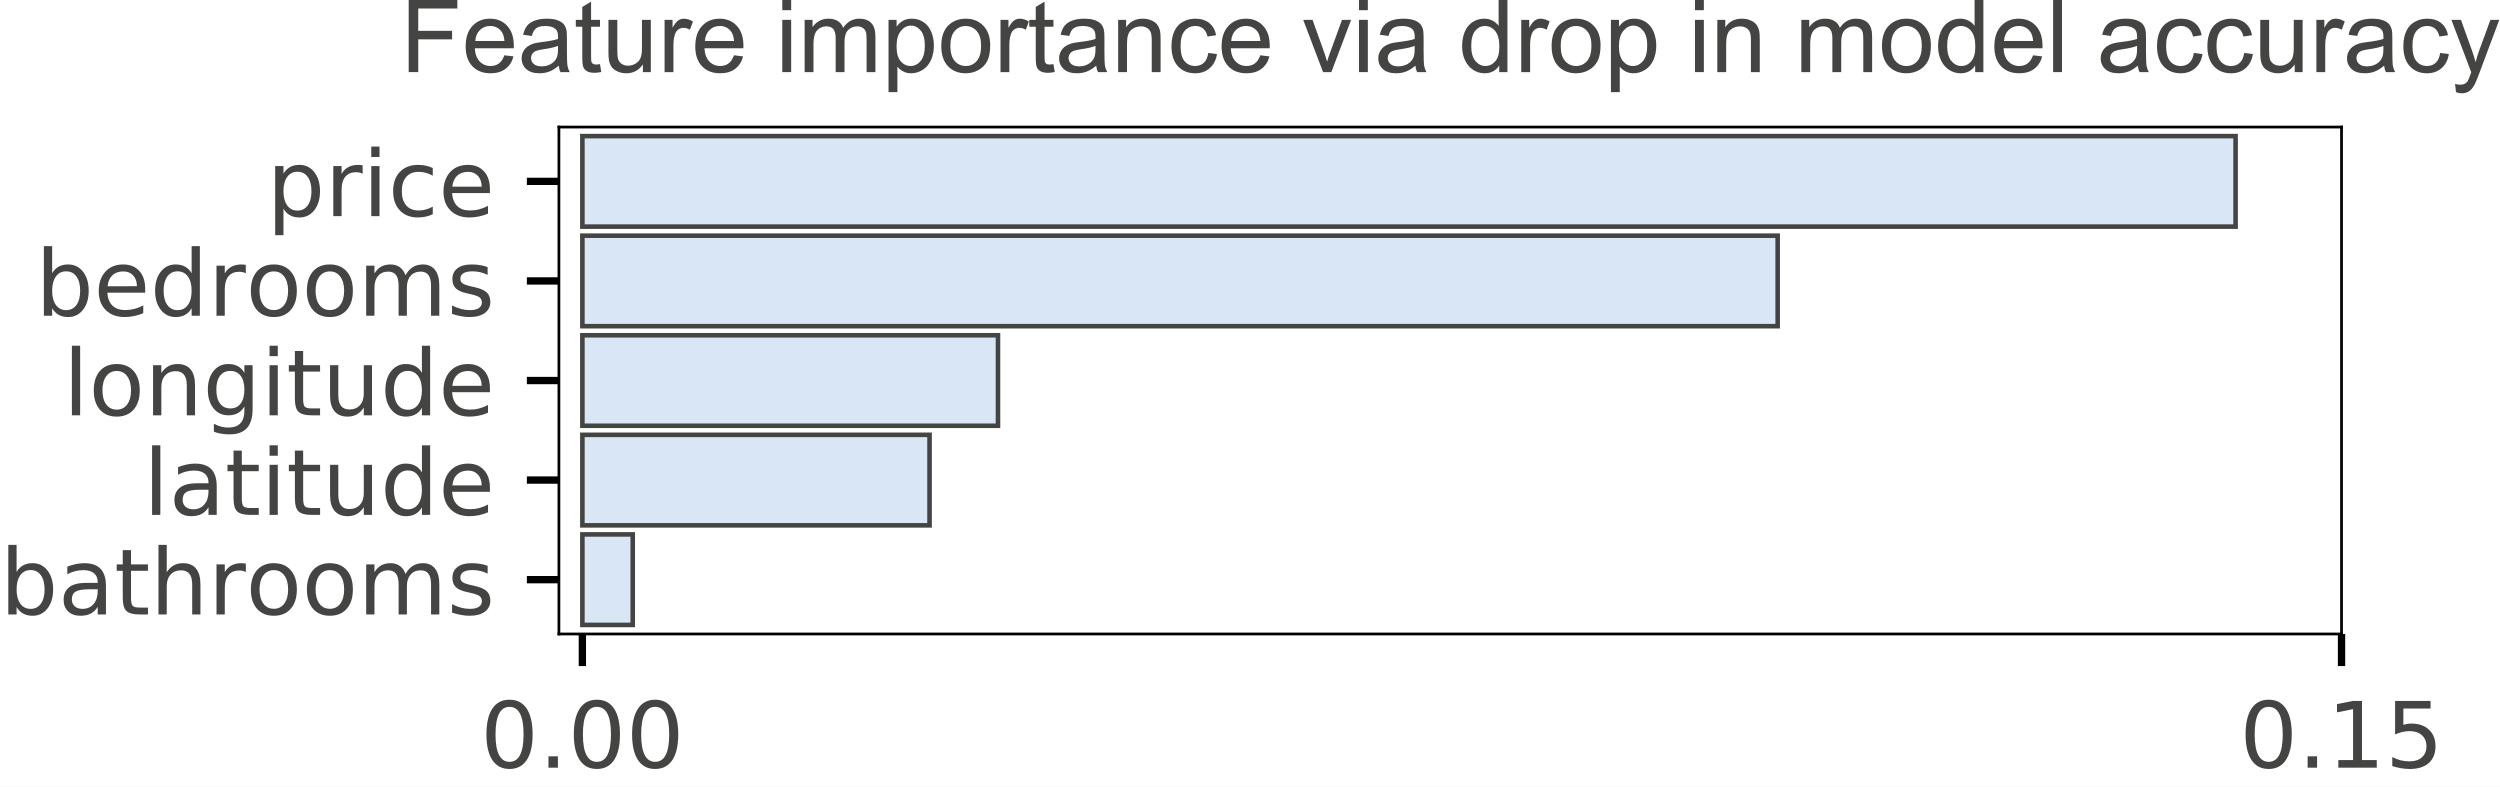
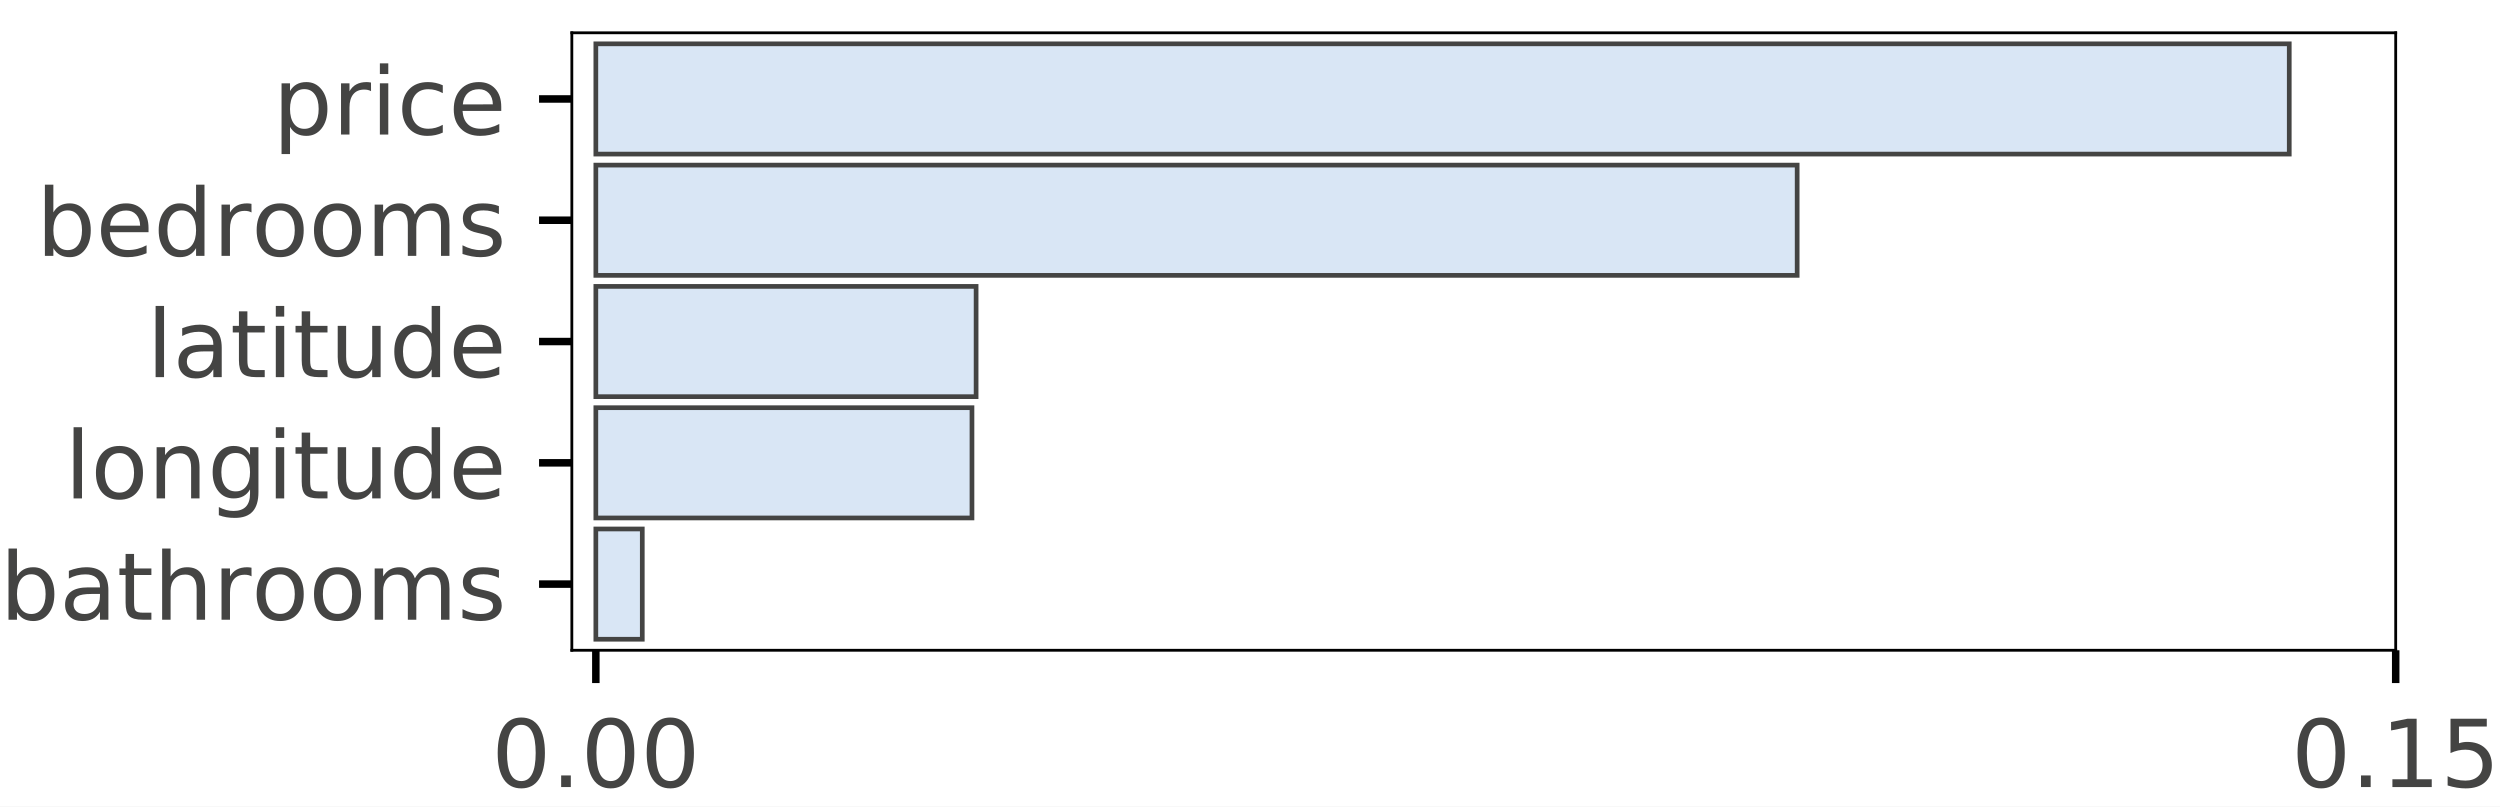
- <svg xmlns="http://www.w3.org/2000/svg" xmlns:xlink="http://www.w3.org/1999/xlink" height="85.905pt" version="1.1" viewBox="0 0 272.984 85.905" width="272.984pt">
+ <svg xmlns="http://www.w3.org/2000/svg" xmlns:xlink="http://www.w3.org/1999/xlink" height="86.078pt" version="1.1" viewBox="0 0 266.812 86.078" width="266.812pt">
  <defs>
    <style type="text/css">
*{stroke-linecap:butt;stroke-linejoin:round;}
  </style>
  </defs>
  <g id="figure_1">
    <g id="patch_1">
-       <path d="M 0 85.905  L 272.984 85.905  L 272.984 0  L 0 0  z " style="fill:#ffffff;" />
+       <path d="M 0 86.078  L 266.812 86.078  L 266.812 0  L 0 0  z " style="fill:#ffffff;" />
    </g>
    <g id="axes_1">
      <g id="patch_2">
-         <path d="M 61.03 69.227  L 255.68 69.227  L 255.68 13.874  L 61.03 13.874  z " style="fill:#ffffff;" />
+         <path d="M 61.03 69.4  L 255.68 69.4  L 255.68 3.5  L 61.03 3.5  z " style="fill:#ffffff;" />
      </g>
      <g id="patch_3">
-         <path clip-path="url(#p75f0e3ac53)" d="M 63.591 14.862  L 244.112 14.862  L 244.112 24.747  L 63.591 24.747  z " style="fill:#d9e6f5;stroke:#444443;stroke-linejoin:miter;stroke-width:0.5;" />
+         <path clip-path="url(#p87f83a050b)" d="M 63.591 4.677  L 244.32 4.677  L 244.32 16.445  L 63.591 16.445  z " style="fill:#d9e6f5;stroke:#444443;stroke-linejoin:miter;stroke-width:0.5;" />
      </g>
      <g id="patch_4">
-         <path clip-path="url(#p75f0e3ac53)" d="M 63.591 25.735  L 194.11 25.735  L 194.11 35.619  L 63.591 35.619  z " style="fill:#d9e6f5;stroke:#444443;stroke-linejoin:miter;stroke-width:0.5;" />
+         <path clip-path="url(#p87f83a050b)" d="M 63.591 17.621  L 191.801 17.621  L 191.801 29.389  L 63.591 29.389  z " style="fill:#d9e6f5;stroke:#444443;stroke-linejoin:miter;stroke-width:0.5;" />
      </g>
      <g id="patch_5">
-         <path clip-path="url(#p75f0e3ac53)" d="M 63.591 36.608  L 108.974 36.608  L 108.974 46.492  L 63.591 46.492  z " style="fill:#d9e6f5;stroke:#444443;stroke-linejoin:miter;stroke-width:0.5;" />
+         <path clip-path="url(#p87f83a050b)" d="M 63.591 30.566  L 104.174 30.566  L 104.174 42.334  L 63.591 42.334  z " style="fill:#d9e6f5;stroke:#444443;stroke-linejoin:miter;stroke-width:0.5;" />
      </g>
      <g id="patch_6">
-         <path clip-path="url(#p75f0e3ac53)" d="M 63.591 47.481  L 101.501 47.481  L 101.501 57.365  L 63.591 57.365  z " style="fill:#d9e6f5;stroke:#444443;stroke-linejoin:miter;stroke-width:0.5;" />
+         <path clip-path="url(#p87f83a050b)" d="M 63.591 43.511  L 103.733 43.511  L 103.733 55.279  L 63.591 55.279  z " style="fill:#d9e6f5;stroke:#444443;stroke-linejoin:miter;stroke-width:0.5;" />
      </g>
      <g id="patch_7">
-         <path clip-path="url(#p75f0e3ac53)" d="M 63.591 58.354  L 69.092 58.354  L 69.092 68.238  L 63.591 68.238  z " style="fill:#d9e6f5;stroke:#444443;stroke-linejoin:miter;stroke-width:0.5;" />
+         <path clip-path="url(#p87f83a050b)" d="M 63.591 56.455  L 68.547 56.455  L 68.547 68.223  L 63.591 68.223  z " style="fill:#d9e6f5;stroke:#444443;stroke-linejoin:miter;stroke-width:0.5;" />
      </g>
      <g id="matplotlib.axis_1">
        <g id="xtick_1">
          <g id="line2d_1">
            <defs>
-               <path d="M 0 0  L 0 3.5  " id="m3336baca40" style="stroke:#000000;stroke-width:0.8;" />
-             </defs>
-             <g>
-               <use style="stroke:#000000;stroke-width:0.8;" x="63.591" xlink:href="#m3336baca40" y="69.227" />
+               <path d="M 0 0  L 0 3.5  " id="mb4d8d1fc7d" style="stroke:#000000;stroke-width:0.8;" />
+             </defs>
+             <g>
+               <use style="stroke:#000000;stroke-width:0.8;" x="63.591" xlink:href="#mb4d8d1fc7d" y="69.4" />
            </g>
          </g>
          <g id="text_1">
            <defs>
-               <path d="M 31.781 66.406  Q 24.172 66.406 20.328 58.906  Q 16.5 51.422 16.5 36.375  Q 16.5 21.391 20.328 13.891  Q 24.172 6.391 31.781 6.391  Q 39.453 6.391 43.281 13.891  Q 47.125 21.391 47.125 36.375  Q 47.125 51.422 43.281 58.906  Q 39.453 66.406 31.781 66.406  z M 31.781 74.219  Q 44.047 74.219 50.516 64.516  Q 56.984 54.828 56.984 36.375  Q 56.984 17.969 50.516 8.266  Q 44.047 -1.422 31.781 -1.422  Q 19.531 -1.422 13.062 8.266  Q 6.594 17.969 6.594 36.375  Q 6.594 54.828 13.062 64.516  Q 19.531 74.219 31.781 74.219  z " id="DejaVuSans-30" />
-               <path d="M 10.688 12.406  L 21 12.406  L 21 0  L 10.688 0  z " id="DejaVuSans-2e" />
-             </defs>
-             <g style="fill:#444443;" transform="translate(52.45806 83.82516)scale(0.1 -0.1)">
-               <use xlink:href="#DejaVuSans-30" />
-               <use x="63.623" xlink:href="#DejaVuSans-2e" />
-               <use x="95.41" xlink:href="#DejaVuSans-30" />
-               <use x="159.033" xlink:href="#DejaVuSans-30" />
+               <path d="M 31.781 66.406  Q 24.172 66.406 20.328 58.906  Q 16.5 51.422 16.5 36.375  Q 16.5 21.391 20.328 13.891  Q 24.172 6.391 31.781 6.391  Q 39.453 6.391 43.281 13.891  Q 47.125 21.391 47.125 36.375  Q 47.125 51.422 43.281 58.906  Q 39.453 66.406 31.781 66.406  z M 31.781 74.219  Q 44.047 74.219 50.516 64.516  Q 56.984 54.828 56.984 36.375  Q 56.984 17.969 50.516 8.266  Q 44.047 -1.422 31.781 -1.422  Q 19.531 -1.422 13.062 8.266  Q 6.594 17.969 6.594 36.375  Q 6.594 54.828 13.062 64.516  Q 19.531 74.219 31.781 74.219  z " id="DejaVuSans-48" />
+               <path d="M 10.688 12.406  L 21 12.406  L 21 0  L 10.688 0  z " id="DejaVuSans-46" />
+             </defs>
+             <g style="fill:#444443;" transform="translate(52.45806 83.99844)scale(0.1 -0.1)">
+               <use xlink:href="#DejaVuSans-48" />
+               <use x="63.623" xlink:href="#DejaVuSans-46" />
+               <use x="95.41" xlink:href="#DejaVuSans-48" />
+               <use x="159.033" xlink:href="#DejaVuSans-48" />
            </g>
          </g>
        </g>
        <g id="xtick_2">
          <g id="line2d_2">
            <g>
-               <use style="stroke:#000000;stroke-width:0.8;" x="255.68" xlink:href="#m3336baca40" y="69.227" />
+               <use style="stroke:#000000;stroke-width:0.8;" x="255.68" xlink:href="#mb4d8d1fc7d" y="69.4" />
            </g>
          </g>
          <g id="text_2">
            <defs>
-               <path d="M 12.406 8.297  L 28.516 8.297  L 28.516 63.922  L 10.984 60.406  L 10.984 69.391  L 28.422 72.906  L 38.281 72.906  L 38.281 8.297  L 54.391 8.297  L 54.391 0  L 12.406 0  z " id="DejaVuSans-31" />
-               <path d="M 10.797 72.906  L 49.516 72.906  L 49.516 64.594  L 19.828 64.594  L 19.828 46.734  Q 21.969 47.469 24.109 47.828  Q 26.266 48.188 28.422 48.188  Q 40.625 48.188 47.75 41.5  Q 54.891 34.812 54.891 23.391  Q 54.891 11.625 47.562 5.094  Q 40.234 -1.422 26.906 -1.422  Q 22.312 -1.422 17.547 -0.641  Q 12.797 0.141 7.719 1.703  L 7.719 11.625  Q 12.109 9.234 16.797 8.062  Q 21.484 6.891 26.703 6.891  Q 35.156 6.891 40.078 11.328  Q 45.016 15.766 45.016 23.391  Q 45.016 31 40.078 35.438  Q 35.156 39.891 26.703 39.891  Q 22.75 39.891 18.812 39.016  Q 14.891 38.141 10.797 36.281  z " id="DejaVuSans-35" />
-             </defs>
-             <g style="fill:#444443;" transform="translate(244.5469 83.82516)scale(0.1 -0.1)">
-               <use xlink:href="#DejaVuSans-30" />
-               <use x="63.623" xlink:href="#DejaVuSans-2e" />
-               <use x="95.41" xlink:href="#DejaVuSans-31" />
-               <use x="159.033" xlink:href="#DejaVuSans-35" />
+               <path d="M 12.406 8.297  L 28.516 8.297  L 28.516 63.922  L 10.984 60.406  L 10.984 69.391  L 28.422 72.906  L 38.281 72.906  L 38.281 8.297  L 54.391 8.297  L 54.391 0  L 12.406 0  z " id="DejaVuSans-49" />
+               <path d="M 10.797 72.906  L 49.516 72.906  L 49.516 64.594  L 19.828 64.594  L 19.828 46.734  Q 21.969 47.469 24.109 47.828  Q 26.266 48.188 28.422 48.188  Q 40.625 48.188 47.75 41.5  Q 54.891 34.812 54.891 23.391  Q 54.891 11.625 47.562 5.094  Q 40.234 -1.422 26.906 -1.422  Q 22.312 -1.422 17.547 -0.641  Q 12.797 0.141 7.719 1.703  L 7.719 11.625  Q 12.109 9.234 16.797 8.062  Q 21.484 6.891 26.703 6.891  Q 35.156 6.891 40.078 11.328  Q 45.016 15.766 45.016 23.391  Q 45.016 31 40.078 35.438  Q 35.156 39.891 26.703 39.891  Q 22.75 39.891 18.812 39.016  Q 14.891 38.141 10.797 36.281  z " id="DejaVuSans-53" />
+             </defs>
+             <g style="fill:#444443;" transform="translate(244.5469 83.99844)scale(0.1 -0.1)">
+               <use xlink:href="#DejaVuSans-48" />
+               <use x="63.623" xlink:href="#DejaVuSans-46" />
+               <use x="95.41" xlink:href="#DejaVuSans-49" />
+               <use x="159.033" xlink:href="#DejaVuSans-53" />
            </g>
          </g>
        </g>
      </g>
      <g id="matplotlib.axis_2">
        <g id="ytick_1">
          <g id="line2d_3">
            <defs>
-               <path d="M 0 0  L -3.5 0  " id="m4d33920d3d" style="stroke:#000000;stroke-width:0.8;" />
-             </defs>
-             <g>
-               <use style="stroke:#000000;stroke-width:0.8;" x="61.03" xlink:href="#m4d33920d3d" y="19.804" />
+               <path d="M 0 0  L -3.5 0  " id="ma51147813b" style="stroke:#000000;stroke-width:0.8;" />
+             </defs>
+             <g>
+               <use style="stroke:#000000;stroke-width:0.8;" x="61.03" xlink:href="#ma51147813b" y="10.561" />
            </g>
          </g>
          <g id="text_3">
            <defs>
-               <path d="M 18.109 8.203  L 18.109 -20.797  L 9.078 -20.797  L 9.078 54.688  L 18.109 54.688  L 18.109 46.391  Q 20.953 51.266 25.266 53.625  Q 29.594 56 35.594 56  Q 45.562 56 51.781 48.094  Q 58.016 40.188 58.016 27.297  Q 58.016 14.406 51.781 6.484  Q 45.562 -1.422 35.594 -1.422  Q 29.594 -1.422 25.266 0.953  Q 20.953 3.328 18.109 8.203  z M 48.688 27.297  Q 48.688 37.203 44.609 42.844  Q 40.531 48.484 33.406 48.484  Q 26.266 48.484 22.188 42.844  Q 18.109 37.203 18.109 27.297  Q 18.109 17.391 22.188 11.75  Q 26.266 6.109 33.406 6.109  Q 40.531 6.109 44.609 11.75  Q 48.688 17.391 48.688 27.297  z " id="DejaVuSans-70" />
-               <path d="M 41.109 46.297  Q 39.594 47.172 37.812 47.578  Q 36.031 48 33.891 48  Q 26.266 48 22.188 43.047  Q 18.109 38.094 18.109 28.812  L 18.109 0  L 9.078 0  L 9.078 54.688  L 18.109 54.688  L 18.109 46.188  Q 20.953 51.172 25.484 53.578  Q 30.031 56 36.531 56  Q 37.453 56 38.578 55.875  Q 39.703 55.766 41.062 55.516  z " id="DejaVuSans-72" />
-               <path d="M 9.422 54.688  L 18.406 54.688  L 18.406 0  L 9.422 0  z M 9.422 75.984  L 18.406 75.984  L 18.406 64.594  L 9.422 64.594  z " id="DejaVuSans-69" />
-               <path d="M 48.781 52.594  L 48.781 44.188  Q 44.969 46.297 41.141 47.344  Q 37.312 48.391 33.406 48.391  Q 24.656 48.391 19.812 42.844  Q 14.984 37.312 14.984 27.297  Q 14.984 17.281 19.812 11.734  Q 24.656 6.203 33.406 6.203  Q 37.312 6.203 41.141 7.25  Q 44.969 8.297 48.781 10.406  L 48.781 2.094  Q 45.016 0.344 40.984 -0.531  Q 36.969 -1.422 32.422 -1.422  Q 20.062 -1.422 12.781 6.344  Q 5.516 14.109 5.516 27.297  Q 5.516 40.672 12.859 48.328  Q 20.219 56 33.016 56  Q 37.156 56 41.109 55.141  Q 45.062 54.297 48.781 52.594  z " id="DejaVuSans-63" />
-               <path d="M 56.203 29.594  L 56.203 25.203  L 14.891 25.203  Q 15.484 15.922 20.484 11.062  Q 25.484 6.203 34.422 6.203  Q 39.594 6.203 44.453 7.469  Q 49.312 8.734 54.109 11.281  L 54.109 2.781  Q 49.266 0.734 44.188 -0.344  Q 39.109 -1.422 33.891 -1.422  Q 20.797 -1.422 13.156 6.188  Q 5.516 13.812 5.516 26.812  Q 5.516 40.234 12.766 48.109  Q 20.016 56 32.328 56  Q 43.359 56 49.781 48.891  Q 56.203 41.797 56.203 29.594  z M 47.219 32.234  Q 47.125 39.594 43.094 43.984  Q 39.062 48.391 32.422 48.391  Q 24.906 48.391 20.391 44.141  Q 15.875 39.891 15.188 32.172  z " id="DejaVuSans-65" />
-             </defs>
-             <g style="fill:#444443;" transform="translate(29.14062 23.6035)scale(0.1 -0.1)">
-               <use xlink:href="#DejaVuSans-70" />
-               <use x="63.477" xlink:href="#DejaVuSans-72" />
-               <use x="104.59" xlink:href="#DejaVuSans-69" />
-               <use x="132.373" xlink:href="#DejaVuSans-63" />
-               <use x="187.354" xlink:href="#DejaVuSans-65" />
+               <path d="M 18.109 8.203  L 18.109 -20.797  L 9.078 -20.797  L 9.078 54.688  L 18.109 54.688  L 18.109 46.391  Q 20.953 51.266 25.266 53.625  Q 29.594 56 35.594 56  Q 45.562 56 51.781 48.094  Q 58.016 40.188 58.016 27.297  Q 58.016 14.406 51.781 6.484  Q 45.562 -1.422 35.594 -1.422  Q 29.594 -1.422 25.266 0.953  Q 20.953 3.328 18.109 8.203  z M 48.688 27.297  Q 48.688 37.203 44.609 42.844  Q 40.531 48.484 33.406 48.484  Q 26.266 48.484 22.188 42.844  Q 18.109 37.203 18.109 27.297  Q 18.109 17.391 22.188 11.75  Q 26.266 6.109 33.406 6.109  Q 40.531 6.109 44.609 11.75  Q 48.688 17.391 48.688 27.297  z " id="DejaVuSans-112" />
+               <path d="M 41.109 46.297  Q 39.594 47.172 37.812 47.578  Q 36.031 48 33.891 48  Q 26.266 48 22.188 43.047  Q 18.109 38.094 18.109 28.812  L 18.109 0  L 9.078 0  L 9.078 54.688  L 18.109 54.688  L 18.109 46.188  Q 20.953 51.172 25.484 53.578  Q 30.031 56 36.531 56  Q 37.453 56 38.578 55.875  Q 39.703 55.766 41.062 55.516  z " id="DejaVuSans-114" />
+               <path d="M 9.422 54.688  L 18.406 54.688  L 18.406 0  L 9.422 0  z M 9.422 75.984  L 18.406 75.984  L 18.406 64.594  L 9.422 64.594  z " id="DejaVuSans-105" />
+               <path d="M 48.781 52.594  L 48.781 44.188  Q 44.969 46.297 41.141 47.344  Q 37.312 48.391 33.406 48.391  Q 24.656 48.391 19.812 42.844  Q 14.984 37.312 14.984 27.297  Q 14.984 17.281 19.812 11.734  Q 24.656 6.203 33.406 6.203  Q 37.312 6.203 41.141 7.25  Q 44.969 8.297 48.781 10.406  L 48.781 2.094  Q 45.016 0.344 40.984 -0.531  Q 36.969 -1.422 32.422 -1.422  Q 20.062 -1.422 12.781 6.344  Q 5.516 14.109 5.516 27.297  Q 5.516 40.672 12.859 48.328  Q 20.219 56 33.016 56  Q 37.156 56 41.109 55.141  Q 45.062 54.297 48.781 52.594  z " id="DejaVuSans-99" />
+               <path d="M 56.203 29.594  L 56.203 25.203  L 14.891 25.203  Q 15.484 15.922 20.484 11.062  Q 25.484 6.203 34.422 6.203  Q 39.594 6.203 44.453 7.469  Q 49.312 8.734 54.109 11.281  L 54.109 2.781  Q 49.266 0.734 44.188 -0.344  Q 39.109 -1.422 33.891 -1.422  Q 20.797 -1.422 13.156 6.188  Q 5.516 13.812 5.516 26.812  Q 5.516 40.234 12.766 48.109  Q 20.016 56 32.328 56  Q 43.359 56 49.781 48.891  Q 56.203 41.797 56.203 29.594  z M 47.219 32.234  Q 47.125 39.594 43.094 43.984  Q 39.062 48.391 32.422 48.391  Q 24.906 48.391 20.391 44.141  Q 15.875 39.891 15.188 32.172  z " id="DejaVuSans-101" />
+             </defs>
+             <g style="fill:#444443;" transform="translate(29.14062 14.35993)scale(0.1 -0.1)">
+               <use xlink:href="#DejaVuSans-112" />
+               <use x="63.477" xlink:href="#DejaVuSans-114" />
+               <use x="104.59" xlink:href="#DejaVuSans-105" />
+               <use x="132.373" xlink:href="#DejaVuSans-99" />
+               <use x="187.354" xlink:href="#DejaVuSans-101" />
            </g>
          </g>
        </g>
        <g id="ytick_2">
          <g id="line2d_4">
            <g>
-               <use style="stroke:#000000;stroke-width:0.8;" x="61.03" xlink:href="#m4d33920d3d" y="30.677" />
+               <use style="stroke:#000000;stroke-width:0.8;" x="61.03" xlink:href="#ma51147813b" y="23.505" />
            </g>
          </g>
          <g id="text_4">
            <defs>
-               <path d="M 48.688 27.297  Q 48.688 37.203 44.609 42.844  Q 40.531 48.484 33.406 48.484  Q 26.266 48.484 22.188 42.844  Q 18.109 37.203 18.109 27.297  Q 18.109 17.391 22.188 11.75  Q 26.266 6.109 33.406 6.109  Q 40.531 6.109 44.609 11.75  Q 48.688 17.391 48.688 27.297  z M 18.109 46.391  Q 20.953 51.266 25.266 53.625  Q 29.594 56 35.594 56  Q 45.562 56 51.781 48.094  Q 58.016 40.188 58.016 27.297  Q 58.016 14.406 51.781 6.484  Q 45.562 -1.422 35.594 -1.422  Q 29.594 -1.422 25.266 0.953  Q 20.953 3.328 18.109 8.203  L 18.109 0  L 9.078 0  L 9.078 75.984  L 18.109 75.984  z " id="DejaVuSans-62" />
-               <path d="M 45.406 46.391  L 45.406 75.984  L 54.391 75.984  L 54.391 0  L 45.406 0  L 45.406 8.203  Q 42.578 3.328 38.25 0.953  Q 33.938 -1.422 27.875 -1.422  Q 17.969 -1.422 11.734 6.484  Q 5.516 14.406 5.516 27.297  Q 5.516 40.188 11.734 48.094  Q 17.969 56 27.875 56  Q 33.938 56 38.25 53.625  Q 42.578 51.266 45.406 46.391  z M 14.797 27.297  Q 14.797 17.391 18.875 11.75  Q 22.953 6.109 30.078 6.109  Q 37.203 6.109 41.297 11.75  Q 45.406 17.391 45.406 27.297  Q 45.406 37.203 41.297 42.844  Q 37.203 48.484 30.078 48.484  Q 22.953 48.484 18.875 42.844  Q 14.797 37.203 14.797 27.297  z " id="DejaVuSans-64" />
-               <path d="M 30.609 48.391  Q 23.391 48.391 19.188 42.75  Q 14.984 37.109 14.984 27.297  Q 14.984 17.484 19.156 11.844  Q 23.344 6.203 30.609 6.203  Q 37.797 6.203 41.984 11.859  Q 46.188 17.531 46.188 27.297  Q 46.188 37.016 41.984 42.703  Q 37.797 48.391 30.609 48.391  z M 30.609 56  Q 42.328 56 49.016 48.375  Q 55.719 40.766 55.719 27.297  Q 55.719 13.875 49.016 6.219  Q 42.328 -1.422 30.609 -1.422  Q 18.844 -1.422 12.172 6.219  Q 5.516 13.875 5.516 27.297  Q 5.516 40.766 12.172 48.375  Q 18.844 56 30.609 56  z " id="DejaVuSans-6f" />
-               <path d="M 52 44.188  Q 55.375 50.25 60.062 53.125  Q 64.75 56 71.094 56  Q 79.641 56 84.281 50.016  Q 88.922 44.047 88.922 33.016  L 88.922 0  L 79.891 0  L 79.891 32.719  Q 79.891 40.578 77.094 44.375  Q 74.312 48.188 68.609 48.188  Q 61.625 48.188 57.562 43.547  Q 53.516 38.922 53.516 30.906  L 53.516 0  L 44.484 0  L 44.484 32.719  Q 44.484 40.625 41.703 44.406  Q 38.922 48.188 33.109 48.188  Q 26.219 48.188 22.156 43.531  Q 18.109 38.875 18.109 30.906  L 18.109 0  L 9.078 0  L 9.078 54.688  L 18.109 54.688  L 18.109 46.188  Q 21.188 51.219 25.484 53.609  Q 29.781 56 35.688 56  Q 41.656 56 45.828 52.969  Q 50 49.953 52 44.188  z " id="DejaVuSans-6d" />
-               <path d="M 44.281 53.078  L 44.281 44.578  Q 40.484 46.531 36.375 47.5  Q 32.281 48.484 27.875 48.484  Q 21.188 48.484 17.844 46.438  Q 14.5 44.391 14.5 40.281  Q 14.5 37.156 16.891 35.375  Q 19.281 33.594 26.516 31.984  L 29.594 31.297  Q 39.156 29.25 43.188 25.516  Q 47.219 21.781 47.219 15.094  Q 47.219 7.469 41.188 3.016  Q 35.156 -1.422 24.609 -1.422  Q 20.219 -1.422 15.453 -0.562  Q 10.688 0.297 5.422 2  L 5.422 11.281  Q 10.406 8.688 15.234 7.391  Q 20.062 6.109 24.812 6.109  Q 31.156 6.109 34.562 8.281  Q 37.984 10.453 37.984 14.406  Q 37.984 18.062 35.516 20.016  Q 33.062 21.969 24.703 23.781  L 21.578 24.516  Q 13.234 26.266 9.516 29.906  Q 5.812 33.547 5.812 39.891  Q 5.812 47.609 11.281 51.797  Q 16.75 56 26.812 56  Q 31.781 56 36.172 55.266  Q 40.578 54.547 44.281 53.078  z " id="DejaVuSans-73" />
-             </defs>
-             <g style="fill:#444443;" transform="translate(3.884375 34.47644)scale(0.1 -0.1)">
-               <use xlink:href="#DejaVuSans-62" />
-               <use x="63.477" xlink:href="#DejaVuSans-65" />
-               <use x="125" xlink:href="#DejaVuSans-64" />
-               <use x="188.477" xlink:href="#DejaVuSans-72" />
-               <use x="229.559" xlink:href="#DejaVuSans-6f" />
-               <use x="290.74" xlink:href="#DejaVuSans-6f" />
-               <use x="351.922" xlink:href="#DejaVuSans-6d" />
-               <use x="449.334" xlink:href="#DejaVuSans-73" />
+               <path d="M 48.688 27.297  Q 48.688 37.203 44.609 42.844  Q 40.531 48.484 33.406 48.484  Q 26.266 48.484 22.188 42.844  Q 18.109 37.203 18.109 27.297  Q 18.109 17.391 22.188 11.75  Q 26.266 6.109 33.406 6.109  Q 40.531 6.109 44.609 11.75  Q 48.688 17.391 48.688 27.297  z M 18.109 46.391  Q 20.953 51.266 25.266 53.625  Q 29.594 56 35.594 56  Q 45.562 56 51.781 48.094  Q 58.016 40.188 58.016 27.297  Q 58.016 14.406 51.781 6.484  Q 45.562 -1.422 35.594 -1.422  Q 29.594 -1.422 25.266 0.953  Q 20.953 3.328 18.109 8.203  L 18.109 0  L 9.078 0  L 9.078 75.984  L 18.109 75.984  z " id="DejaVuSans-98" />
+               <path d="M 45.406 46.391  L 45.406 75.984  L 54.391 75.984  L 54.391 0  L 45.406 0  L 45.406 8.203  Q 42.578 3.328 38.25 0.953  Q 33.938 -1.422 27.875 -1.422  Q 17.969 -1.422 11.734 6.484  Q 5.516 14.406 5.516 27.297  Q 5.516 40.188 11.734 48.094  Q 17.969 56 27.875 56  Q 33.938 56 38.25 53.625  Q 42.578 51.266 45.406 46.391  z M 14.797 27.297  Q 14.797 17.391 18.875 11.75  Q 22.953 6.109 30.078 6.109  Q 37.203 6.109 41.297 11.75  Q 45.406 17.391 45.406 27.297  Q 45.406 37.203 41.297 42.844  Q 37.203 48.484 30.078 48.484  Q 22.953 48.484 18.875 42.844  Q 14.797 37.203 14.797 27.297  z " id="DejaVuSans-100" />
+               <path d="M 30.609 48.391  Q 23.391 48.391 19.188 42.75  Q 14.984 37.109 14.984 27.297  Q 14.984 17.484 19.156 11.844  Q 23.344 6.203 30.609 6.203  Q 37.797 6.203 41.984 11.859  Q 46.188 17.531 46.188 27.297  Q 46.188 37.016 41.984 42.703  Q 37.797 48.391 30.609 48.391  z M 30.609 56  Q 42.328 56 49.016 48.375  Q 55.719 40.766 55.719 27.297  Q 55.719 13.875 49.016 6.219  Q 42.328 -1.422 30.609 -1.422  Q 18.844 -1.422 12.172 6.219  Q 5.516 13.875 5.516 27.297  Q 5.516 40.766 12.172 48.375  Q 18.844 56 30.609 56  z " id="DejaVuSans-111" />
+               <path d="M 52 44.188  Q 55.375 50.25 60.062 53.125  Q 64.75 56 71.094 56  Q 79.641 56 84.281 50.016  Q 88.922 44.047 88.922 33.016  L 88.922 0  L 79.891 0  L 79.891 32.719  Q 79.891 40.578 77.094 44.375  Q 74.312 48.188 68.609 48.188  Q 61.625 48.188 57.562 43.547  Q 53.516 38.922 53.516 30.906  L 53.516 0  L 44.484 0  L 44.484 32.719  Q 44.484 40.625 41.703 44.406  Q 38.922 48.188 33.109 48.188  Q 26.219 48.188 22.156 43.531  Q 18.109 38.875 18.109 30.906  L 18.109 0  L 9.078 0  L 9.078 54.688  L 18.109 54.688  L 18.109 46.188  Q 21.188 51.219 25.484 53.609  Q 29.781 56 35.688 56  Q 41.656 56 45.828 52.969  Q 50 49.953 52 44.188  z " id="DejaVuSans-109" />
+               <path d="M 44.281 53.078  L 44.281 44.578  Q 40.484 46.531 36.375 47.5  Q 32.281 48.484 27.875 48.484  Q 21.188 48.484 17.844 46.438  Q 14.5 44.391 14.5 40.281  Q 14.5 37.156 16.891 35.375  Q 19.281 33.594 26.516 31.984  L 29.594 31.297  Q 39.156 29.25 43.188 25.516  Q 47.219 21.781 47.219 15.094  Q 47.219 7.469 41.188 3.016  Q 35.156 -1.422 24.609 -1.422  Q 20.219 -1.422 15.453 -0.562  Q 10.688 0.297 5.422 2  L 5.422 11.281  Q 10.406 8.688 15.234 7.391  Q 20.062 6.109 24.812 6.109  Q 31.156 6.109 34.562 8.281  Q 37.984 10.453 37.984 14.406  Q 37.984 18.062 35.516 20.016  Q 33.062 21.969 24.703 23.781  L 21.578 24.516  Q 13.234 26.266 9.516 29.906  Q 5.812 33.547 5.812 39.891  Q 5.812 47.609 11.281 51.797  Q 16.75 56 26.812 56  Q 31.781 56 36.172 55.266  Q 40.578 54.547 44.281 53.078  z " id="DejaVuSans-115" />
+             </defs>
+             <g style="fill:#444443;" transform="translate(3.884375 27.30458)scale(0.1 -0.1)">
+               <use xlink:href="#DejaVuSans-98" />
+               <use x="63.477" xlink:href="#DejaVuSans-101" />
+               <use x="125" xlink:href="#DejaVuSans-100" />
+               <use x="188.477" xlink:href="#DejaVuSans-114" />
+               <use x="229.559" xlink:href="#DejaVuSans-111" />
+               <use x="290.74" xlink:href="#DejaVuSans-111" />
+               <use x="351.922" xlink:href="#DejaVuSans-109" />
+               <use x="449.334" xlink:href="#DejaVuSans-115" />
            </g>
          </g>
        </g>
        <g id="ytick_3">
          <g id="line2d_5">
            <g>
-               <use style="stroke:#000000;stroke-width:0.8;" x="61.03" xlink:href="#m4d33920d3d" y="41.55" />
+               <use style="stroke:#000000;stroke-width:0.8;" x="61.03" xlink:href="#ma51147813b" y="36.45" />
            </g>
          </g>
          <g id="text_5">
            <defs>
-               <path d="M 9.422 75.984  L 18.406 75.984  L 18.406 0  L 9.422 0  z " id="DejaVuSans-6c" />
-               <path d="M 54.891 33.016  L 54.891 0  L 45.906 0  L 45.906 32.719  Q 45.906 40.484 42.875 44.328  Q 39.844 48.188 33.797 48.188  Q 26.516 48.188 22.312 43.547  Q 18.109 38.922 18.109 30.906  L 18.109 0  L 9.078 0  L 9.078 54.688  L 18.109 54.688  L 18.109 46.188  Q 21.344 51.125 25.703 53.562  Q 30.078 56 35.797 56  Q 45.219 56 50.047 50.172  Q 54.891 44.344 54.891 33.016  z " id="DejaVuSans-6e" />
-               <path d="M 45.406 27.984  Q 45.406 37.75 41.375 43.109  Q 37.359 48.484 30.078 48.484  Q 22.859 48.484 18.828 43.109  Q 14.797 37.75 14.797 27.984  Q 14.797 18.266 18.828 12.891  Q 22.859 7.516 30.078 7.516  Q 37.359 7.516 41.375 12.891  Q 45.406 18.266 45.406 27.984  z M 54.391 6.781  Q 54.391 -7.172 48.188 -13.984  Q 42 -20.797 29.203 -20.797  Q 24.469 -20.797 20.266 -20.094  Q 16.062 -19.391 12.109 -17.922  L 12.109 -9.188  Q 16.062 -11.328 19.922 -12.344  Q 23.781 -13.375 27.781 -13.375  Q 36.625 -13.375 41.016 -8.766  Q 45.406 -4.156 45.406 5.172  L 45.406 9.625  Q 42.625 4.781 38.281 2.391  Q 33.938 0 27.875 0  Q 17.828 0 11.672 7.656  Q 5.516 15.328 5.516 27.984  Q 5.516 40.672 11.672 48.328  Q 17.828 56 27.875 56  Q 33.938 56 38.281 53.609  Q 42.625 51.219 45.406 46.391  L 45.406 54.688  L 54.391 54.688  z " id="DejaVuSans-67" />
-               <path d="M 18.312 70.219  L 18.312 54.688  L 36.812 54.688  L 36.812 47.703  L 18.312 47.703  L 18.312 18.016  Q 18.312 11.328 20.141 9.422  Q 21.969 7.516 27.594 7.516  L 36.812 7.516  L 36.812 0  L 27.594 0  Q 17.188 0 13.234 3.875  Q 9.281 7.766 9.281 18.016  L 9.281 47.703  L 2.688 47.703  L 2.688 54.688  L 9.281 54.688  L 9.281 70.219  z " id="DejaVuSans-74" />
-               <path d="M 8.5 21.578  L 8.5 54.688  L 17.484 54.688  L 17.484 21.922  Q 17.484 14.156 20.5 10.266  Q 23.531 6.391 29.594 6.391  Q 36.859 6.391 41.078 11.031  Q 45.312 15.672 45.312 23.688  L 45.312 54.688  L 54.297 54.688  L 54.297 0  L 45.312 0  L 45.312 8.406  Q 42.047 3.422 37.719 1  Q 33.406 -1.422 27.688 -1.422  Q 18.266 -1.422 13.375 4.438  Q 8.5 10.297 8.5 21.578  z M 31.109 56  z " id="DejaVuSans-75" />
-             </defs>
-             <g style="fill:#444443;" transform="translate(6.909375 45.34938)scale(0.1 -0.1)">
-               <use xlink:href="#DejaVuSans-6c" />
-               <use x="27.783" xlink:href="#DejaVuSans-6f" />
-               <use x="88.965" xlink:href="#DejaVuSans-6e" />
-               <use x="152.344" xlink:href="#DejaVuSans-67" />
-               <use x="215.82" xlink:href="#DejaVuSans-69" />
-               <use x="243.604" xlink:href="#DejaVuSans-74" />
-               <use x="282.812" xlink:href="#DejaVuSans-75" />
-               <use x="346.191" xlink:href="#DejaVuSans-64" />
-               <use x="409.668" xlink:href="#DejaVuSans-65" />
+               <path d="M 9.422 75.984  L 18.406 75.984  L 18.406 0  L 9.422 0  z " id="DejaVuSans-108" />
+               <path d="M 34.281 27.484  Q 23.391 27.484 19.188 25  Q 14.984 22.516 14.984 16.5  Q 14.984 11.719 18.141 8.906  Q 21.297 6.109 26.703 6.109  Q 34.188 6.109 38.703 11.406  Q 43.219 16.703 43.219 25.484  L 43.219 27.484  z M 52.203 31.203  L 52.203 0  L 43.219 0  L 43.219 8.297  Q 40.141 3.328 35.547 0.953  Q 30.953 -1.422 24.312 -1.422  Q 15.922 -1.422 10.953 3.297  Q 6 8.016 6 15.922  Q 6 25.141 12.172 29.828  Q 18.359 34.516 30.609 34.516  L 43.219 34.516  L 43.219 35.406  Q 43.219 41.609 39.141 45  Q 35.062 48.391 27.688 48.391  Q 23 48.391 18.547 47.266  Q 14.109 46.141 10.016 43.891  L 10.016 52.203  Q 14.938 54.109 19.578 55.047  Q 24.219 56 28.609 56  Q 40.484 56 46.344 49.844  Q 52.203 43.703 52.203 31.203  z " id="DejaVuSans-97" />
+               <path d="M 18.312 70.219  L 18.312 54.688  L 36.812 54.688  L 36.812 47.703  L 18.312 47.703  L 18.312 18.016  Q 18.312 11.328 20.141 9.422  Q 21.969 7.516 27.594 7.516  L 36.812 7.516  L 36.812 0  L 27.594 0  Q 17.188 0 13.234 3.875  Q 9.281 7.766 9.281 18.016  L 9.281 47.703  L 2.688 47.703  L 2.688 54.688  L 9.281 54.688  L 9.281 70.219  z " id="DejaVuSans-116" />
+               <path d="M 8.5 21.578  L 8.5 54.688  L 17.484 54.688  L 17.484 21.922  Q 17.484 14.156 20.5 10.266  Q 23.531 6.391 29.594 6.391  Q 36.859 6.391 41.078 11.031  Q 45.312 15.672 45.312 23.688  L 45.312 54.688  L 54.297 54.688  L 54.297 0  L 45.312 0  L 45.312 8.406  Q 42.047 3.422 37.719 1  Q 33.406 -1.422 27.688 -1.422  Q 18.266 -1.422 13.375 4.438  Q 8.5 10.297 8.5 21.578  z M 31.109 56  z " id="DejaVuSans-117" />
+             </defs>
+             <g style="fill:#444443;" transform="translate(15.66563 40.24922)scale(0.1 -0.1)">
+               <use xlink:href="#DejaVuSans-108" />
+               <use x="27.783" xlink:href="#DejaVuSans-97" />
+               <use x="89.062" xlink:href="#DejaVuSans-116" />
+               <use x="128.271" xlink:href="#DejaVuSans-105" />
+               <use x="156.055" xlink:href="#DejaVuSans-116" />
+               <use x="195.264" xlink:href="#DejaVuSans-117" />
+               <use x="258.643" xlink:href="#DejaVuSans-100" />
+               <use x="322.119" xlink:href="#DejaVuSans-101" />
            </g>
          </g>
        </g>
        <g id="ytick_4">
          <g id="line2d_6">
            <g>
-               <use style="stroke:#000000;stroke-width:0.8;" x="61.03" xlink:href="#m4d33920d3d" y="52.423" />
+               <use style="stroke:#000000;stroke-width:0.8;" x="61.03" xlink:href="#ma51147813b" y="49.395" />
            </g>
          </g>
          <g id="text_6">
            <defs>
-               <path d="M 34.281 27.484  Q 23.391 27.484 19.188 25  Q 14.984 22.516 14.984 16.5  Q 14.984 11.719 18.141 8.906  Q 21.297 6.109 26.703 6.109  Q 34.188 6.109 38.703 11.406  Q 43.219 16.703 43.219 25.484  L 43.219 27.484  z M 52.203 31.203  L 52.203 0  L 43.219 0  L 43.219 8.297  Q 40.141 3.328 35.547 0.953  Q 30.953 -1.422 24.312 -1.422  Q 15.922 -1.422 10.953 3.297  Q 6 8.016 6 15.922  Q 6 25.141 12.172 29.828  Q 18.359 34.516 30.609 34.516  L 43.219 34.516  L 43.219 35.406  Q 43.219 41.609 39.141 45  Q 35.062 48.391 27.688 48.391  Q 23 48.391 18.547 47.266  Q 14.109 46.141 10.016 43.891  L 10.016 52.203  Q 14.938 54.109 19.578 55.047  Q 24.219 56 28.609 56  Q 40.484 56 46.344 49.844  Q 52.203 43.703 52.203 31.203  z " id="DejaVuSans-61" />
-             </defs>
-             <g style="fill:#444443;" transform="translate(15.66563 56.22231)scale(0.1 -0.1)">
-               <use xlink:href="#DejaVuSans-6c" />
-               <use x="27.783" xlink:href="#DejaVuSans-61" />
-               <use x="89.062" xlink:href="#DejaVuSans-74" />
-               <use x="128.271" xlink:href="#DejaVuSans-69" />
-               <use x="156.055" xlink:href="#DejaVuSans-74" />
-               <use x="195.264" xlink:href="#DejaVuSans-75" />
-               <use x="258.643" xlink:href="#DejaVuSans-64" />
-               <use x="322.119" xlink:href="#DejaVuSans-65" />
+               <path d="M 54.891 33.016  L 54.891 0  L 45.906 0  L 45.906 32.719  Q 45.906 40.484 42.875 44.328  Q 39.844 48.188 33.797 48.188  Q 26.516 48.188 22.312 43.547  Q 18.109 38.922 18.109 30.906  L 18.109 0  L 9.078 0  L 9.078 54.688  L 18.109 54.688  L 18.109 46.188  Q 21.344 51.125 25.703 53.562  Q 30.078 56 35.797 56  Q 45.219 56 50.047 50.172  Q 54.891 44.344 54.891 33.016  z " id="DejaVuSans-110" />
+               <path d="M 45.406 27.984  Q 45.406 37.75 41.375 43.109  Q 37.359 48.484 30.078 48.484  Q 22.859 48.484 18.828 43.109  Q 14.797 37.75 14.797 27.984  Q 14.797 18.266 18.828 12.891  Q 22.859 7.516 30.078 7.516  Q 37.359 7.516 41.375 12.891  Q 45.406 18.266 45.406 27.984  z M 54.391 6.781  Q 54.391 -7.172 48.188 -13.984  Q 42 -20.797 29.203 -20.797  Q 24.469 -20.797 20.266 -20.094  Q 16.062 -19.391 12.109 -17.922  L 12.109 -9.188  Q 16.062 -11.328 19.922 -12.344  Q 23.781 -13.375 27.781 -13.375  Q 36.625 -13.375 41.016 -8.766  Q 45.406 -4.156 45.406 5.172  L 45.406 9.625  Q 42.625 4.781 38.281 2.391  Q 33.938 0 27.875 0  Q 17.828 0 11.672 7.656  Q 5.516 15.328 5.516 27.984  Q 5.516 40.672 11.672 48.328  Q 17.828 56 27.875 56  Q 33.938 56 38.281 53.609  Q 42.625 51.219 45.406 46.391  L 45.406 54.688  L 54.391 54.688  z " id="DejaVuSans-103" />
+             </defs>
+             <g style="fill:#444443;" transform="translate(6.909375 53.19386)scale(0.1 -0.1)">
+               <use xlink:href="#DejaVuSans-108" />
+               <use x="27.783" xlink:href="#DejaVuSans-111" />
+               <use x="88.965" xlink:href="#DejaVuSans-110" />
+               <use x="152.344" xlink:href="#DejaVuSans-103" />
+               <use x="215.82" xlink:href="#DejaVuSans-105" />
+               <use x="243.604" xlink:href="#DejaVuSans-116" />
+               <use x="282.812" xlink:href="#DejaVuSans-117" />
+               <use x="346.191" xlink:href="#DejaVuSans-100" />
+               <use x="409.668" xlink:href="#DejaVuSans-101" />
            </g>
          </g>
        </g>
        <g id="ytick_5">
          <g id="line2d_7">
            <g>
-               <use style="stroke:#000000;stroke-width:0.8;" x="61.03" xlink:href="#m4d33920d3d" y="63.296" />
+               <use style="stroke:#000000;stroke-width:0.8;" x="61.03" xlink:href="#ma51147813b" y="62.339" />
            </g>
          </g>
          <g id="text_7">
            <defs>
-               <path d="M 54.891 33.016  L 54.891 0  L 45.906 0  L 45.906 32.719  Q 45.906 40.484 42.875 44.328  Q 39.844 48.188 33.797 48.188  Q 26.516 48.188 22.312 43.547  Q 18.109 38.922 18.109 30.906  L 18.109 0  L 9.078 0  L 9.078 75.984  L 18.109 75.984  L 18.109 46.188  Q 21.344 51.125 25.703 53.562  Q 30.078 56 35.797 56  Q 45.219 56 50.047 50.172  Q 54.891 44.344 54.891 33.016  z " id="DejaVuSans-68" />
-             </defs>
-             <g style="fill:#444443;" transform="translate(0 67.09525)scale(0.1 -0.1)">
-               <use xlink:href="#DejaVuSans-62" />
-               <use x="63.477" xlink:href="#DejaVuSans-61" />
-               <use x="124.756" xlink:href="#DejaVuSans-74" />
-               <use x="163.965" xlink:href="#DejaVuSans-68" />
-               <use x="227.344" xlink:href="#DejaVuSans-72" />
-               <use x="268.426" xlink:href="#DejaVuSans-6f" />
-               <use x="329.607" xlink:href="#DejaVuSans-6f" />
-               <use x="390.789" xlink:href="#DejaVuSans-6d" />
-               <use x="488.201" xlink:href="#DejaVuSans-73" />
+               <path d="M 54.891 33.016  L 54.891 0  L 45.906 0  L 45.906 32.719  Q 45.906 40.484 42.875 44.328  Q 39.844 48.188 33.797 48.188  Q 26.516 48.188 22.312 43.547  Q 18.109 38.922 18.109 30.906  L 18.109 0  L 9.078 0  L 9.078 75.984  L 18.109 75.984  L 18.109 46.188  Q 21.344 51.125 25.703 53.562  Q 30.078 56 35.797 56  Q 45.219 56 50.047 50.172  Q 54.891 44.344 54.891 33.016  z " id="DejaVuSans-104" />
+             </defs>
+             <g style="fill:#444443;" transform="translate(0 66.1385)scale(0.1 -0.1)">
+               <use xlink:href="#DejaVuSans-98" />
+               <use x="63.477" xlink:href="#DejaVuSans-97" />
+               <use x="124.756" xlink:href="#DejaVuSans-116" />
+               <use x="163.965" xlink:href="#DejaVuSans-104" />
+               <use x="227.344" xlink:href="#DejaVuSans-114" />
+               <use x="268.426" xlink:href="#DejaVuSans-111" />
+               <use x="329.607" xlink:href="#DejaVuSans-111" />
+               <use x="390.789" xlink:href="#DejaVuSans-109" />
+               <use x="488.201" xlink:href="#DejaVuSans-115" />
            </g>
          </g>
        </g>
      </g>
      <g id="patch_8">
-         <path d="M 61.03 69.227  L 61.03 13.874  " style="fill:none;stroke:#000000;stroke-linecap:square;stroke-linejoin:miter;stroke-width:0.3;" />
+         <path d="M 61.03 69.4  L 61.03 3.5  " style="fill:none;stroke:#000000;stroke-linecap:square;stroke-linejoin:miter;stroke-width:0.3;" />
      </g>
      <g id="patch_9">
-         <path d="M 255.68 69.227  L 255.68 13.874  " style="fill:none;stroke:#000000;stroke-linecap:square;stroke-linejoin:miter;stroke-width:0.3;" />
+         <path d="M 255.68 69.4  L 255.68 3.5  " style="fill:none;stroke:#000000;stroke-linecap:square;stroke-linejoin:miter;stroke-width:0.3;" />
      </g>
      <g id="patch_10">
-         <path d="M 61.03 69.227  L 255.68 69.227  " style="fill:none;stroke:#000000;stroke-linecap:square;stroke-linejoin:miter;stroke-width:0.3;" />
+         <path d="M 61.03 69.4  L 255.68 69.4  " style="fill:none;stroke:#000000;stroke-linecap:square;stroke-linejoin:miter;stroke-width:0.3;" />
      </g>
      <g id="patch_11">
-         <path d="M 61.03 13.874  L 255.68 13.874  " style="fill:none;stroke:#000000;stroke-linecap:square;stroke-linejoin:miter;stroke-width:0.3;" />
-       </g>
-       <g id="text_8">
-         <defs>
-           <path d="M 8.203 0  L 8.203 71.578  L 56.5 71.578  L 56.5 63.141  L 17.672 63.141  L 17.672 40.969  L 51.266 40.969  L 51.266 32.516  L 17.672 32.516  L 17.672 0  z " id="ArialMT-46" />
-           <path d="M 42.094 16.703  L 51.172 15.578  Q 49.031 7.625 43.219 3.219  Q 37.406 -1.172 28.375 -1.172  Q 17 -1.172 10.328 5.828  Q 3.656 12.844 3.656 25.484  Q 3.656 38.578 10.391 45.797  Q 17.141 53.031 27.875 53.031  Q 38.281 53.031 44.875 45.953  Q 51.469 38.875 51.469 26.031  Q 51.469 25.25 51.422 23.688  L 12.75 23.688  Q 13.234 15.141 17.578 10.594  Q 21.922 6.062 28.422 6.062  Q 33.25 6.062 36.672 8.594  Q 40.094 11.141 42.094 16.703  z M 13.234 30.906  L 42.188 30.906  Q 41.609 37.453 38.875 40.719  Q 34.672 45.797 27.984 45.797  Q 21.922 45.797 17.797 41.75  Q 13.672 37.703 13.234 30.906  z " id="ArialMT-65" />
-           <path d="M 40.438 6.391  Q 35.547 2.25 31.031 0.531  Q 26.516 -1.172 21.344 -1.172  Q 12.797 -1.172 8.203 3  Q 3.609 7.172 3.609 13.672  Q 3.609 17.484 5.344 20.625  Q 7.078 23.781 9.891 25.688  Q 12.703 27.594 16.219 28.562  Q 18.797 29.25 24.031 29.891  Q 34.672 31.156 39.703 32.906  Q 39.75 34.719 39.75 35.203  Q 39.75 40.578 37.25 42.781  Q 33.891 45.75 27.25 45.75  Q 21.047 45.75 18.094 43.578  Q 15.141 41.406 13.719 35.891  L 5.125 37.062  Q 6.297 42.578 8.984 45.969  Q 11.672 49.359 16.75 51.188  Q 21.828 53.031 28.516 53.031  Q 35.156 53.031 39.297 51.469  Q 43.453 49.906 45.406 47.531  Q 47.359 45.172 48.141 41.547  Q 48.578 39.312 48.578 33.453  L 48.578 21.734  Q 48.578 9.469 49.141 6.219  Q 49.703 2.984 51.375 0  L 42.188 0  Q 40.828 2.734 40.438 6.391  z M 39.703 26.031  Q 34.906 24.078 25.344 22.703  Q 19.922 21.922 17.672 20.938  Q 15.438 19.969 14.203 18.094  Q 12.984 16.219 12.984 13.922  Q 12.984 10.406 15.641 8.062  Q 18.312 5.719 23.438 5.719  Q 28.516 5.719 32.469 7.938  Q 36.422 10.156 38.281 14.016  Q 39.703 17 39.703 22.797  z " id="ArialMT-61" />
-           <path d="M 25.781 7.859  L 27.047 0.094  Q 23.344 -0.688 20.406 -0.688  Q 15.625 -0.688 12.984 0.828  Q 10.359 2.344 9.281 4.812  Q 8.203 7.281 8.203 15.188  L 8.203 45.016  L 1.766 45.016  L 1.766 51.859  L 8.203 51.859  L 8.203 64.703  L 16.938 69.969  L 16.938 51.859  L 25.781 51.859  L 25.781 45.016  L 16.938 45.016  L 16.938 14.703  Q 16.938 10.938 17.406 9.859  Q 17.875 8.797 18.922 8.156  Q 19.969 7.516 21.922 7.516  Q 23.391 7.516 25.781 7.859  z " id="ArialMT-74" />
-           <path d="M 40.578 0  L 40.578 7.625  Q 34.516 -1.172 24.125 -1.172  Q 19.531 -1.172 15.547 0.578  Q 11.578 2.344 9.641 5  Q 7.719 7.672 6.938 11.531  Q 6.391 14.109 6.391 19.734  L 6.391 51.859  L 15.188 51.859  L 15.188 23.094  Q 15.188 16.219 15.719 13.812  Q 16.547 10.359 19.234 8.375  Q 21.922 6.391 25.875 6.391  Q 29.828 6.391 33.297 8.422  Q 36.766 10.453 38.203 13.938  Q 39.656 17.438 39.656 24.078  L 39.656 51.859  L 48.438 51.859  L 48.438 0  z " id="ArialMT-75" />
-           <path d="M 6.5 0  L 6.5 51.859  L 14.406 51.859  L 14.406 44  Q 17.438 49.516 20 51.266  Q 22.562 53.031 25.641 53.031  Q 30.078 53.031 34.672 50.203  L 31.641 42.047  Q 28.422 43.953 25.203 43.953  Q 22.312 43.953 20.016 42.219  Q 17.719 40.484 16.75 37.406  Q 15.281 32.719 15.281 27.156  L 15.281 0  z " id="ArialMT-72" />
-           <path id="ArialMT-20" />
-           <path d="M 6.641 61.469  L 6.641 71.578  L 15.438 71.578  L 15.438 61.469  z M 6.641 0  L 6.641 51.859  L 15.438 51.859  L 15.438 0  z " id="ArialMT-69" />
-           <path d="M 6.594 0  L 6.594 51.859  L 14.453 51.859  L 14.453 44.578  Q 16.891 48.391 20.938 50.703  Q 25 53.031 30.172 53.031  Q 35.938 53.031 39.625 50.641  Q 43.312 48.25 44.828 43.953  Q 50.984 53.031 60.844 53.031  Q 68.562 53.031 72.703 48.75  Q 76.859 44.484 76.859 35.594  L 76.859 0  L 68.109 0  L 68.109 32.672  Q 68.109 37.938 67.25 40.25  Q 66.406 42.578 64.156 43.984  Q 61.922 45.406 58.891 45.406  Q 53.422 45.406 49.797 41.766  Q 46.188 38.141 46.188 30.125  L 46.188 0  L 37.406 0  L 37.406 33.688  Q 37.406 39.547 35.25 42.469  Q 33.109 45.406 28.219 45.406  Q 24.516 45.406 21.359 43.453  Q 18.219 41.5 16.797 37.734  Q 15.375 33.984 15.375 26.906  L 15.375 0  z " id="ArialMT-6d" />
-           <path d="M 6.594 -19.875  L 6.594 51.859  L 14.594 51.859  L 14.594 45.125  Q 17.438 49.078 21 51.047  Q 24.562 53.031 29.641 53.031  Q 36.281 53.031 41.359 49.609  Q 46.438 46.188 49.016 39.953  Q 51.609 33.734 51.609 26.312  Q 51.609 18.359 48.75 11.984  Q 45.906 5.609 40.453 2.219  Q 35.016 -1.172 29 -1.172  Q 24.609 -1.172 21.109 0.688  Q 17.625 2.547 15.375 5.375  L 15.375 -19.875  z M 14.547 25.641  Q 14.547 15.625 18.594 10.844  Q 22.656 6.062 28.422 6.062  Q 34.281 6.062 38.453 11.016  Q 42.625 15.969 42.625 26.375  Q 42.625 36.281 38.547 41.203  Q 34.469 46.141 28.812 46.141  Q 23.188 46.141 18.859 40.891  Q 14.547 35.641 14.547 25.641  z " id="ArialMT-70" />
-           <path d="M 3.328 25.922  Q 3.328 40.328 11.328 47.266  Q 18.016 53.031 27.641 53.031  Q 38.328 53.031 45.109 46.016  Q 51.906 39.016 51.906 26.656  Q 51.906 16.656 48.906 10.906  Q 45.906 5.172 40.156 2  Q 34.422 -1.172 27.641 -1.172  Q 16.75 -1.172 10.031 5.812  Q 3.328 12.797 3.328 25.922  z M 12.359 25.922  Q 12.359 15.969 16.703 11.016  Q 21.047 6.062 27.641 6.062  Q 34.188 6.062 38.531 11.031  Q 42.875 16.016 42.875 26.219  Q 42.875 35.844 38.5 40.797  Q 34.125 45.75 27.641 45.75  Q 21.047 45.75 16.703 40.812  Q 12.359 35.891 12.359 25.922  z " id="ArialMT-6f" />
-           <path d="M 6.594 0  L 6.594 51.859  L 14.5 51.859  L 14.5 44.484  Q 20.219 53.031 31 53.031  Q 35.688 53.031 39.625 51.344  Q 43.562 49.656 45.516 46.922  Q 47.469 44.188 48.25 40.438  Q 48.734 37.984 48.734 31.891  L 48.734 0  L 39.938 0  L 39.938 31.547  Q 39.938 36.922 38.906 39.578  Q 37.891 42.234 35.281 43.812  Q 32.672 45.406 29.156 45.406  Q 23.531 45.406 19.453 41.844  Q 15.375 38.281 15.375 28.328  L 15.375 0  z " id="ArialMT-6e" />
-           <path d="M 40.438 19  L 49.078 17.875  Q 47.656 8.938 41.812 3.875  Q 35.984 -1.172 27.484 -1.172  Q 16.844 -1.172 10.375 5.781  Q 3.906 12.75 3.906 25.734  Q 3.906 34.125 6.688 40.422  Q 9.469 46.734 15.156 49.875  Q 20.844 53.031 27.547 53.031  Q 35.984 53.031 41.359 48.75  Q 46.734 44.484 48.25 36.625  L 39.703 35.297  Q 38.484 40.531 35.375 43.156  Q 32.281 45.797 27.875 45.797  Q 21.234 45.797 17.078 41.031  Q 12.938 36.281 12.938 25.984  Q 12.938 15.531 16.938 10.797  Q 20.953 6.062 27.391 6.062  Q 32.562 6.062 36.031 9.234  Q 39.5 12.406 40.438 19  z " id="ArialMT-63" />
-           <path d="M 21 0  L 1.266 51.859  L 10.547 51.859  L 21.688 20.797  Q 23.484 15.766 25 10.359  Q 26.172 14.453 28.266 20.219  L 39.797 51.859  L 48.828 51.859  L 29.203 0  z " id="ArialMT-76" />
-           <path d="M 40.234 0  L 40.234 6.547  Q 35.297 -1.172 25.734 -1.172  Q 19.531 -1.172 14.328 2.25  Q 9.125 5.672 6.266 11.797  Q 3.422 17.922 3.422 25.875  Q 3.422 33.641 6 39.969  Q 8.594 46.297 13.766 49.656  Q 18.953 53.031 25.344 53.031  Q 30.031 53.031 33.688 51.047  Q 37.359 49.078 39.656 45.906  L 39.656 71.578  L 48.391 71.578  L 48.391 0  z M 12.453 25.875  Q 12.453 15.922 16.641 10.984  Q 20.844 6.062 26.562 6.062  Q 32.328 6.062 36.344 10.766  Q 40.375 15.484 40.375 25.141  Q 40.375 35.797 36.266 40.766  Q 32.172 45.75 26.172 45.75  Q 20.312 45.75 16.375 40.969  Q 12.453 36.188 12.453 25.875  z " id="ArialMT-64" />
-           <path d="M 6.391 0  L 6.391 71.578  L 15.188 71.578  L 15.188 0  z " id="ArialMT-6c" />
-           <path d="M 6.203 -19.969  L 5.219 -11.719  Q 8.109 -12.5 10.25 -12.5  Q 13.188 -12.5 14.938 -11.516  Q 16.703 -10.547 17.828 -8.797  Q 18.656 -7.469 20.516 -2.25  Q 20.75 -1.516 21.297 -0.094  L 1.609 51.859  L 11.078 51.859  L 21.875 21.828  Q 23.969 16.109 25.641 9.812  Q 27.156 15.875 29.25 21.625  L 40.328 51.859  L 49.125 51.859  L 29.391 -0.875  Q 26.219 -9.422 24.469 -12.641  Q 22.125 -17 19.094 -19.016  Q 16.062 -21.047 11.859 -21.047  Q 9.328 -21.047 6.203 -19.969  z " id="ArialMT-79" />
-         </defs>
-         <g style="fill:#444443;" transform="translate(43.72523 7.873594)scale(0.11 -0.11)">
-           <use xlink:href="#ArialMT-46" />
-           <use x="61.084" xlink:href="#ArialMT-65" />
-           <use x="116.699" xlink:href="#ArialMT-61" />
-           <use x="172.314" xlink:href="#ArialMT-74" />
-           <use x="200.098" xlink:href="#ArialMT-75" />
-           <use x="255.713" xlink:href="#ArialMT-72" />
-           <use x="289.014" xlink:href="#ArialMT-65" />
-           <use x="344.629" xlink:href="#ArialMT-20" />
-           <use x="372.412" xlink:href="#ArialMT-69" />
-           <use x="394.629" xlink:href="#ArialMT-6d" />
-           <use x="477.93" xlink:href="#ArialMT-70" />
-           <use x="533.545" xlink:href="#ArialMT-6f" />
-           <use x="589.16" xlink:href="#ArialMT-72" />
-           <use x="622.461" xlink:href="#ArialMT-74" />
-           <use x="650.244" xlink:href="#ArialMT-61" />
-           <use x="705.859" xlink:href="#ArialMT-6e" />
-           <use x="761.475" xlink:href="#ArialMT-63" />
-           <use x="811.475" xlink:href="#ArialMT-65" />
-           <use x="867.09" xlink:href="#ArialMT-20" />
-           <use x="894.873" xlink:href="#ArialMT-76" />
-           <use x="944.873" xlink:href="#ArialMT-69" />
-           <use x="967.09" xlink:href="#ArialMT-61" />
-           <use x="1022.705" xlink:href="#ArialMT-20" />
-           <use x="1050.488" xlink:href="#ArialMT-64" />
-           <use x="1106.104" xlink:href="#ArialMT-72" />
-           <use x="1139.404" xlink:href="#ArialMT-6f" />
-           <use x="1195.02" xlink:href="#ArialMT-70" />
-           <use x="1250.635" xlink:href="#ArialMT-20" />
-           <use x="1278.418" xlink:href="#ArialMT-69" />
-           <use x="1300.635" xlink:href="#ArialMT-6e" />
-           <use x="1356.25" xlink:href="#ArialMT-20" />
-           <use x="1384.033" xlink:href="#ArialMT-6d" />
-           <use x="1467.334" xlink:href="#ArialMT-6f" />
-           <use x="1522.949" xlink:href="#ArialMT-64" />
-           <use x="1578.564" xlink:href="#ArialMT-65" />
-           <use x="1634.18" xlink:href="#ArialMT-6c" />
-           <use x="1656.396" xlink:href="#ArialMT-20" />
-           <use x="1684.18" xlink:href="#ArialMT-61" />
-           <use x="1739.795" xlink:href="#ArialMT-63" />
-           <use x="1789.795" xlink:href="#ArialMT-63" />
-           <use x="1839.795" xlink:href="#ArialMT-75" />
-           <use x="1895.41" xlink:href="#ArialMT-72" />
-           <use x="1928.711" xlink:href="#ArialMT-61" />
-           <use x="1984.326" xlink:href="#ArialMT-63" />
-           <use x="2034.326" xlink:href="#ArialMT-79" />
-         </g>
+         <path d="M 61.03 3.5  L 255.68 3.5  " style="fill:none;stroke:#000000;stroke-linecap:square;stroke-linejoin:miter;stroke-width:0.3;" />
      </g>
    </g>
  </g>
  <defs>
-     <clipPath id="p75f0e3ac53">
-       <rect height="55.353" width="194.65" x="61.03" y="13.874" />
+     <clipPath id="p87f83a050b">
+       <rect height="65.9" width="194.65" x="61.03" y="3.5" />
    </clipPath>
  </defs>
</svg>
